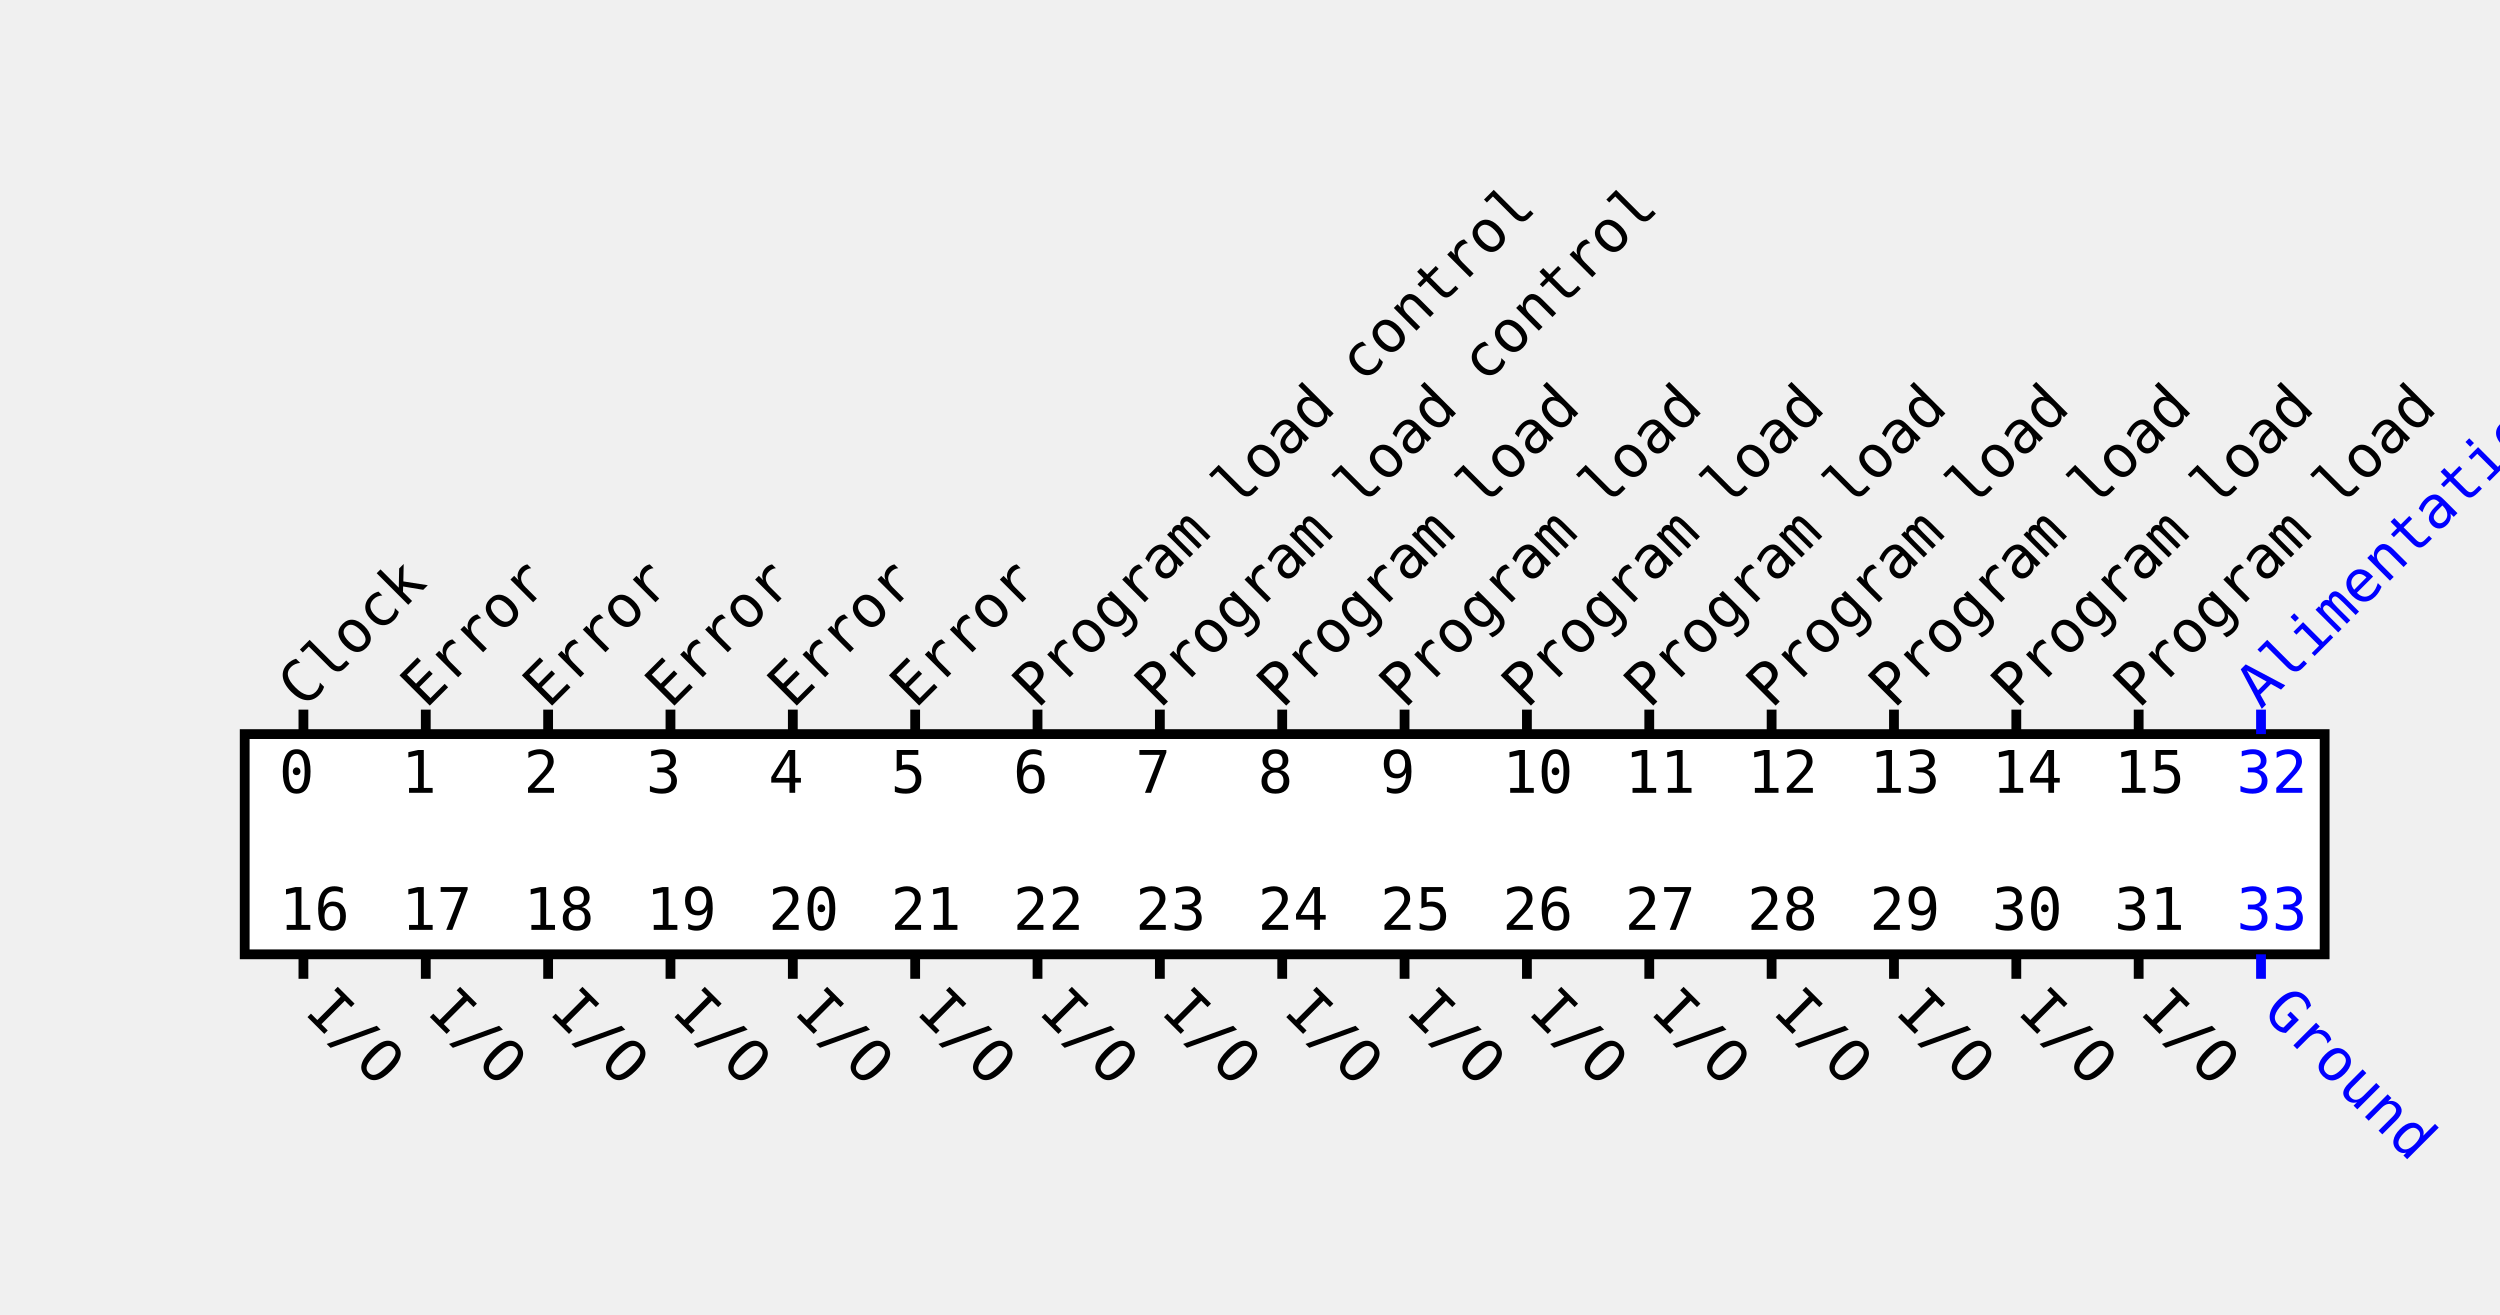
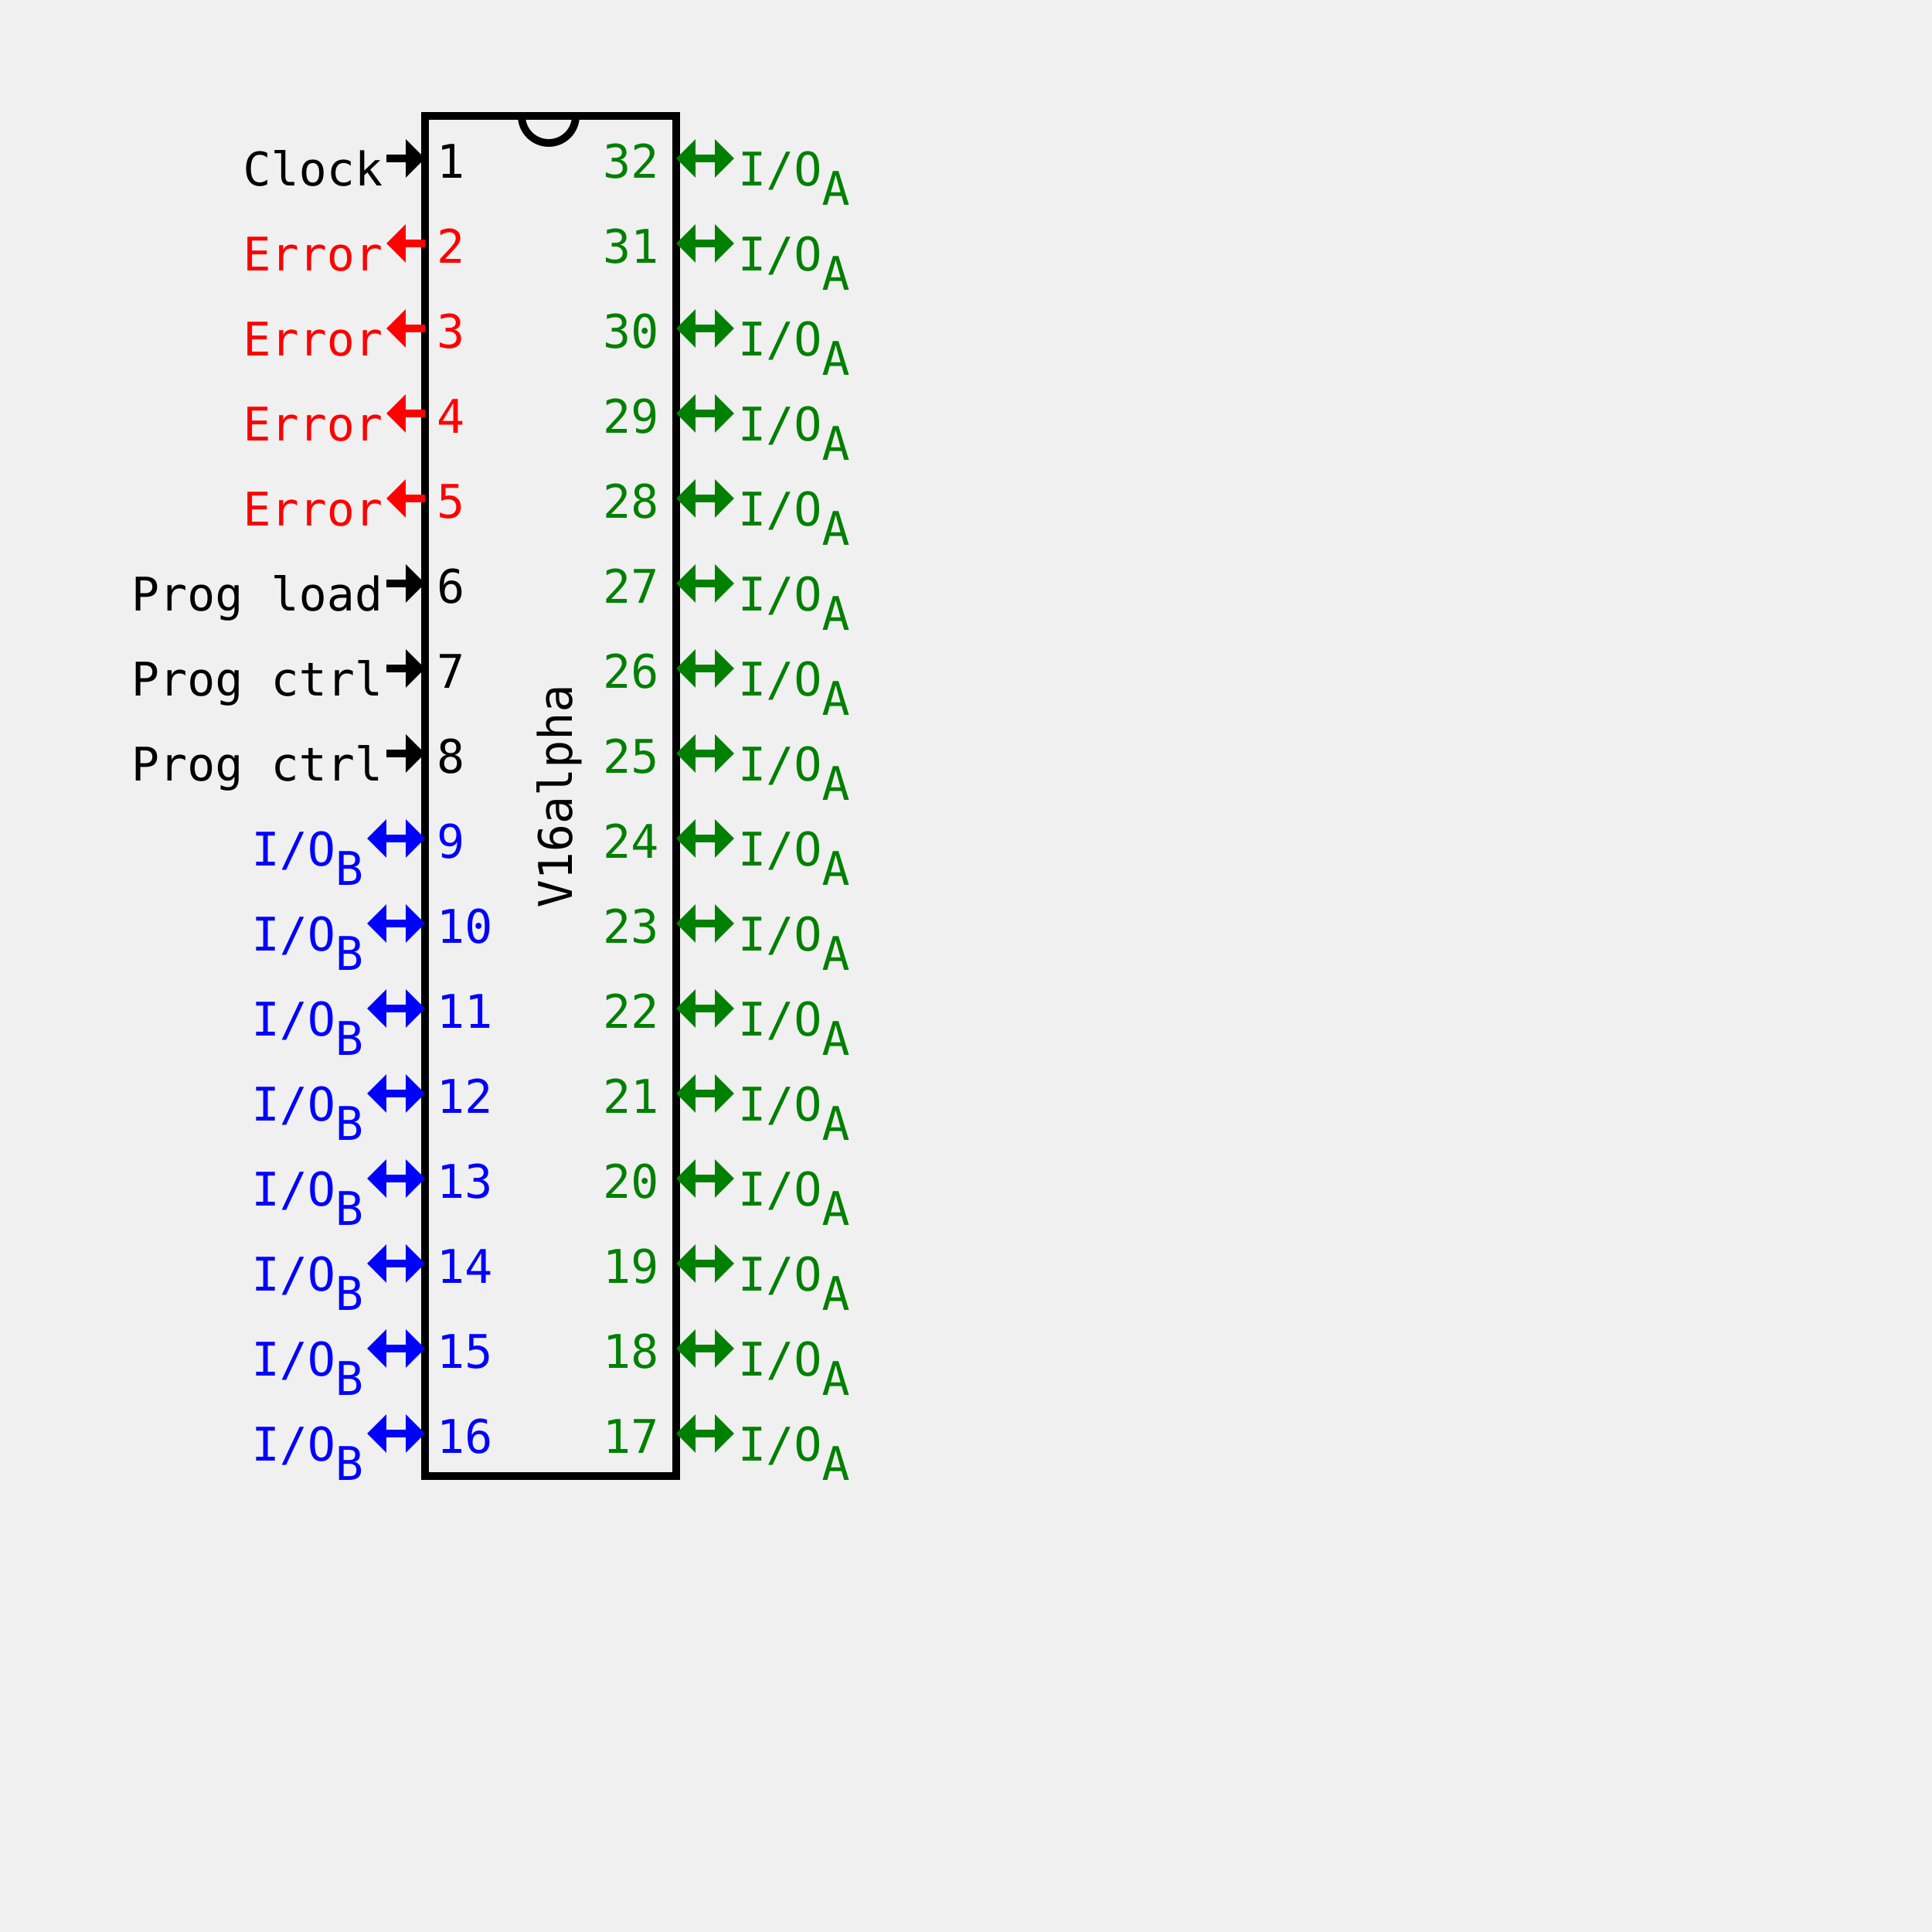
- <svg xmlns="http://www.w3.org/2000/svg" version="1.1">
-   <rect x="50" y="150" width="425" height="45" fill="white" stroke-width="2" stroke="black" />
-   <line x1="62" y1="150" x2="62" y2="145" stroke="black" stroke-width="2" />
-   <text x="57" y="162" font-family="monospace" fill="black">0</text>
-   <text x="62" y="145" transform="rotate(-45 62 145)" font-family="monospace" fill="black">Clock</text>
-   <line x1="87" y1="150" x2="87" y2="145" stroke="black" stroke-width="2" />
-   <text x="82" y="162" font-family="monospace" fill="black">1</text>
-   <text x="87" y="145" transform="rotate(-45 87 145)" font-family="monospace" fill="black">Error</text>
-   <line x1="112" y1="150" x2="112" y2="145" stroke="black" stroke-width="2" />
-   <text x="107" y="162" font-family="monospace" fill="black">2</text>
-   <text x="112" y="145" transform="rotate(-45 112 145)" font-family="monospace" fill="black">Error</text>
-   <line x1="137" y1="150" x2="137" y2="145" stroke="black" stroke-width="2" />
-   <text x="132" y="162" font-family="monospace" fill="black">3</text>
-   <text x="137" y="145" transform="rotate(-45 137 145)" font-family="monospace" fill="black">Error</text>
-   <line x1="162" y1="150" x2="162" y2="145" stroke="black" stroke-width="2" />
-   <text x="157" y="162" font-family="monospace" fill="black">4</text>
-   <text x="162" y="145" transform="rotate(-45 162 145)" font-family="monospace" fill="black">Error</text>
-   <line x1="187" y1="150" x2="187" y2="145" stroke="black" stroke-width="2" />
-   <text x="182" y="162" font-family="monospace" fill="black">5</text>
-   <text x="187" y="145" transform="rotate(-45 187 145)" font-family="monospace" fill="black">Error</text>
-   <line x1="212" y1="150" x2="212" y2="145" stroke="black" stroke-width="2" />
-   <text x="207" y="162" font-family="monospace" fill="black">6</text>
-   <text x="212" y="145" transform="rotate(-45 212 145)" font-family="monospace" fill="black">Program load control</text>
-   <line x1="237" y1="150" x2="237" y2="145" stroke="black" stroke-width="2" />
-   <text x="232" y="162" font-family="monospace" fill="black">7</text>
-   <text x="237" y="145" transform="rotate(-45 237 145)" font-family="monospace" fill="black">Program load control</text>
-   <line x1="262" y1="150" x2="262" y2="145" stroke="black" stroke-width="2" />
-   <text x="257" y="162" font-family="monospace" fill="black">8</text>
-   <text x="262" y="145" transform="rotate(-45 262 145)" font-family="monospace" fill="black">Program load</text>
-   <line x1="287" y1="150" x2="287" y2="145" stroke="black" stroke-width="2" />
-   <text x="282" y="162" font-family="monospace" fill="black">9</text>
-   <text x="287" y="145" transform="rotate(-45 287 145)" font-family="monospace" fill="black">Program load</text>
-   <line x1="312" y1="150" x2="312" y2="145" stroke="black" stroke-width="2" />
-   <text x="307" y="162" font-family="monospace" fill="black">10</text>
-   <text x="312" y="145" transform="rotate(-45 312 145)" font-family="monospace" fill="black">Program load</text>
-   <line x1="337" y1="150" x2="337" y2="145" stroke="black" stroke-width="2" />
-   <text x="332" y="162" font-family="monospace" fill="black">11</text>
-   <text x="337" y="145" transform="rotate(-45 337 145)" font-family="monospace" fill="black">Program load</text>
-   <line x1="362" y1="150" x2="362" y2="145" stroke="black" stroke-width="2" />
-   <text x="357" y="162" font-family="monospace" fill="black">12</text>
-   <text x="362" y="145" transform="rotate(-45 362 145)" font-family="monospace" fill="black">Program load</text>
-   <line x1="387" y1="150" x2="387" y2="145" stroke="black" stroke-width="2" />
-   <text x="382" y="162" font-family="monospace" fill="black">13</text>
-   <text x="387" y="145" transform="rotate(-45 387 145)" font-family="monospace" fill="black">Program load</text>
-   <line x1="412" y1="150" x2="412" y2="145" stroke="black" stroke-width="2" />
-   <text x="407" y="162" font-family="monospace" fill="black">14</text>
-   <text x="412" y="145" transform="rotate(-45 412 145)" font-family="monospace" fill="black">Program load</text>
-   <line x1="437" y1="150" x2="437" y2="145" stroke="black" stroke-width="2" />
-   <text x="432" y="162" font-family="monospace" fill="black">15</text>
-   <text x="437" y="145" transform="rotate(-45 437 145)" font-family="monospace" fill="black">Program load</text>
-   <line x1="462" y1="150" x2="462" y2="145" stroke="blue" stroke-width="2" />
-   <text x="457" y="162" font-family="monospace" fill="blue">32</text>
-   <text x="462" y="145" transform="rotate(-45 462 145)" font-family="monospace" fill="blue">Alimentation</text>
-   <line x1="62" y1="195" x2="62" y2="200" stroke="black" stroke-width="2" />
-   <text x="57" y="190" font-family="monospace" fill="black">16</text>
-   <text x="62" y="207" transform="rotate(45 62 207)" font-family="monospace" fill="black">I/O</text>
-   <line x1="87" y1="195" x2="87" y2="200" stroke="black" stroke-width="2" />
-   <text x="82" y="190" font-family="monospace" fill="black">17</text>
-   <text x="87" y="207" transform="rotate(45 87 207)" font-family="monospace" fill="black">I/O</text>
-   <line x1="112" y1="195" x2="112" y2="200" stroke="black" stroke-width="2" />
-   <text x="107" y="190" font-family="monospace" fill="black">18</text>
-   <text x="112" y="207" transform="rotate(45 112 207)" font-family="monospace" fill="black">I/O</text>
-   <line x1="137" y1="195" x2="137" y2="200" stroke="black" stroke-width="2" />
-   <text x="132" y="190" font-family="monospace" fill="black">19</text>
-   <text x="137" y="207" transform="rotate(45 137 207)" font-family="monospace" fill="black">I/O</text>
-   <line x1="162" y1="195" x2="162" y2="200" stroke="black" stroke-width="2" />
-   <text x="157" y="190" font-family="monospace" fill="black">20</text>
-   <text x="162" y="207" transform="rotate(45 162 207)" font-family="monospace" fill="black">I/O</text>
-   <line x1="187" y1="195" x2="187" y2="200" stroke="black" stroke-width="2" />
-   <text x="182" y="190" font-family="monospace" fill="black">21</text>
-   <text x="187" y="207" transform="rotate(45 187 207)" font-family="monospace" fill="black">I/O</text>
-   <line x1="212" y1="195" x2="212" y2="200" stroke="black" stroke-width="2" />
-   <text x="207" y="190" font-family="monospace" fill="black">22</text>
-   <text x="212" y="207" transform="rotate(45 212 207)" font-family="monospace" fill="black">I/O</text>
-   <line x1="237" y1="195" x2="237" y2="200" stroke="black" stroke-width="2" />
-   <text x="232" y="190" font-family="monospace" fill="black">23</text>
-   <text x="237" y="207" transform="rotate(45 237 207)" font-family="monospace" fill="black">I/O</text>
-   <line x1="262" y1="195" x2="262" y2="200" stroke="black" stroke-width="2" />
-   <text x="257" y="190" font-family="monospace" fill="black">24</text>
-   <text x="262" y="207" transform="rotate(45 262 207)" font-family="monospace" fill="black">I/O</text>
-   <line x1="287" y1="195" x2="287" y2="200" stroke="black" stroke-width="2" />
-   <text x="282" y="190" font-family="monospace" fill="black">25</text>
-   <text x="287" y="207" transform="rotate(45 287 207)" font-family="monospace" fill="black">I/O</text>
-   <line x1="312" y1="195" x2="312" y2="200" stroke="black" stroke-width="2" />
-   <text x="307" y="190" font-family="monospace" fill="black">26</text>
-   <text x="312" y="207" transform="rotate(45 312 207)" font-family="monospace" fill="black">I/O</text>
-   <line x1="337" y1="195" x2="337" y2="200" stroke="black" stroke-width="2" />
-   <text x="332" y="190" font-family="monospace" fill="black">27</text>
-   <text x="337" y="207" transform="rotate(45 337 207)" font-family="monospace" fill="black">I/O</text>
-   <line x1="362" y1="195" x2="362" y2="200" stroke="black" stroke-width="2" />
-   <text x="357" y="190" font-family="monospace" fill="black">28</text>
-   <text x="362" y="207" transform="rotate(45 362 207)" font-family="monospace" fill="black">I/O</text>
-   <line x1="387" y1="195" x2="387" y2="200" stroke="black" stroke-width="2" />
-   <text x="382" y="190" font-family="monospace" fill="black">29</text>
-   <text x="387" y="207" transform="rotate(45 387 207)" font-family="monospace" fill="black">I/O</text>
-   <line x1="412" y1="195" x2="412" y2="200" stroke="black" stroke-width="2" />
-   <text x="407" y="190" font-family="monospace" fill="black">30</text>
-   <text x="412" y="207" transform="rotate(45 412 207)" font-family="monospace" fill="black">I/O</text>
-   <line x1="437" y1="195" x2="437" y2="200" stroke="black" stroke-width="2" />
-   <text x="432" y="190" font-family="monospace" fill="black">31</text>
-   <text x="437" y="207" transform="rotate(45 437 207)" font-family="monospace" fill="black">I/O</text>
-   <line x1="462" y1="195" x2="462" y2="200" stroke="blue" stroke-width="2" />
-   <text x="457" y="190" font-family="monospace" fill="blue">33</text>
-   <text x="462" y="207" transform="rotate(45 462 207)" font-family="monospace" fill="blue">Ground</text>
+ <svg xmlns="http://www.w3.org/2000/svg" version="1.1" id="diagramSVG" viewBox="0 0 500 500">
+   <rect x="110" y="30" width="65" height="352" fill="none" stroke-width="2" stroke="black" />
+   <text x="142" y="206" transform="rotate(-90 142 206)" alignment-baseline="central" text-anchor="middle" font-family="monospace">
+     <tspan x="142" dy="0.5em">V16alpha</tspan>
+   </text>
+   <path d="M135 30A 7 7 0 0 0 149 30" stroke="black" fill="black" fill-opacity="0" stroke-width="2" />
+   <text x="156" y="46" font-family="monospace" fill="green">32</text>
+   <polygon points="180 36 180 46 175 41" fill="green" />
+   <line x1="180" y1="41" x2="185" y2="41" stroke="green" stroke-width="2" />
+   <polygon points="185 36 185 46 190 41" fill="green" />
+   <text x="191" y="48" transform="rotate(0 191 48)" font-family="monospace" fill="green"> I/O<tspan dy="5">A</tspan>
+   </text>
+   <text x="156" y="68" font-family="monospace" fill="green">31</text>
+   <polygon points="180 58 180 68 175 63" fill="green" />
+   <line x1="180" y1="63" x2="185" y2="63" stroke="green" stroke-width="2" />
+   <polygon points="185 58 185 68 190 63" fill="green" />
+   <text x="191" y="70" transform="rotate(0 191 70)" font-family="monospace" fill="green"> I/O<tspan dy="5">A</tspan>
+   </text>
+   <text x="156" y="90" font-family="monospace" fill="green">30</text>
+   <polygon points="180 80 180 90 175 85" fill="green" />
+   <line x1="180" y1="85" x2="185" y2="85" stroke="green" stroke-width="2" />
+   <polygon points="185 80 185 90 190 85" fill="green" />
+   <text x="191" y="92" transform="rotate(0 191 92)" font-family="monospace" fill="green"> I/O<tspan dy="5">A</tspan>
+   </text>
+   <text x="156" y="112" font-family="monospace" fill="green">29</text>
+   <polygon points="180 102 180 112 175 107" fill="green" />
+   <line x1="180" y1="107" x2="185" y2="107" stroke="green" stroke-width="2" />
+   <polygon points="185 102 185 112 190 107" fill="green" />
+   <text x="191" y="114" transform="rotate(0 191 114)" font-family="monospace" fill="green"> I/O<tspan dy="5">A</tspan>
+   </text>
+   <text x="156" y="134" font-family="monospace" fill="green">28</text>
+   <polygon points="180 124 180 134 175 129" fill="green" />
+   <line x1="180" y1="129" x2="185" y2="129" stroke="green" stroke-width="2" />
+   <polygon points="185 124 185 134 190 129" fill="green" />
+   <text x="191" y="136" transform="rotate(0 191 136)" font-family="monospace" fill="green"> I/O<tspan dy="5">A</tspan>
+   </text>
+   <text x="156" y="156" font-family="monospace" fill="green">27</text>
+   <polygon points="180 146 180 156 175 151" fill="green" />
+   <line x1="180" y1="151" x2="185" y2="151" stroke="green" stroke-width="2" />
+   <polygon points="185 146 185 156 190 151" fill="green" />
+   <text x="191" y="158" transform="rotate(0 191 158)" font-family="monospace" fill="green"> I/O<tspan dy="5">A</tspan>
+   </text>
+   <text x="156" y="178" font-family="monospace" fill="green">26</text>
+   <polygon points="180 168 180 178 175 173" fill="green" />
+   <line x1="180" y1="173" x2="185" y2="173" stroke="green" stroke-width="2" />
+   <polygon points="185 168 185 178 190 173" fill="green" />
+   <text x="191" y="180" transform="rotate(0 191 180)" font-family="monospace" fill="green"> I/O<tspan dy="5">A</tspan>
+   </text>
+   <text x="156" y="200" font-family="monospace" fill="green">25</text>
+   <polygon points="180 190 180 200 175 195" fill="green" />
+   <line x1="180" y1="195" x2="185" y2="195" stroke="green" stroke-width="2" />
+   <polygon points="185 190 185 200 190 195" fill="green" />
+   <text x="191" y="202" transform="rotate(0 191 202)" font-family="monospace" fill="green"> I/O<tspan dy="5">A</tspan>
+   </text>
+   <text x="156" y="222" font-family="monospace" fill="green">24</text>
+   <polygon points="180 212 180 222 175 217" fill="green" />
+   <line x1="180" y1="217" x2="185" y2="217" stroke="green" stroke-width="2" />
+   <polygon points="185 212 185 222 190 217" fill="green" />
+   <text x="191" y="224" transform="rotate(0 191 224)" font-family="monospace" fill="green"> I/O<tspan dy="5">A</tspan>
+   </text>
+   <text x="156" y="244" font-family="monospace" fill="green">23</text>
+   <polygon points="180 234 180 244 175 239" fill="green" />
+   <line x1="180" y1="239" x2="185" y2="239" stroke="green" stroke-width="2" />
+   <polygon points="185 234 185 244 190 239" fill="green" />
+   <text x="191" y="246" transform="rotate(0 191 246)" font-family="monospace" fill="green"> I/O<tspan dy="5">A</tspan>
+   </text>
+   <text x="156" y="266" font-family="monospace" fill="green">22</text>
+   <polygon points="180 256 180 266 175 261" fill="green" />
+   <line x1="180" y1="261" x2="185" y2="261" stroke="green" stroke-width="2" />
+   <polygon points="185 256 185 266 190 261" fill="green" />
+   <text x="191" y="268" transform="rotate(0 191 268)" font-family="monospace" fill="green"> I/O<tspan dy="5">A</tspan>
+   </text>
+   <text x="156" y="288" font-family="monospace" fill="green">21</text>
+   <polygon points="180 278 180 288 175 283" fill="green" />
+   <line x1="180" y1="283" x2="185" y2="283" stroke="green" stroke-width="2" />
+   <polygon points="185 278 185 288 190 283" fill="green" />
+   <text x="191" y="290" transform="rotate(0 191 290)" font-family="monospace" fill="green"> I/O<tspan dy="5">A</tspan>
+   </text>
+   <text x="156" y="310" font-family="monospace" fill="green">20</text>
+   <polygon points="180 300 180 310 175 305" fill="green" />
+   <line x1="180" y1="305" x2="185" y2="305" stroke="green" stroke-width="2" />
+   <polygon points="185 300 185 310 190 305" fill="green" />
+   <text x="191" y="312" transform="rotate(0 191 312)" font-family="monospace" fill="green"> I/O<tspan dy="5">A</tspan>
+   </text>
+   <text x="156" y="332" font-family="monospace" fill="green">19</text>
+   <polygon points="180 322 180 332 175 327" fill="green" />
+   <line x1="180" y1="327" x2="185" y2="327" stroke="green" stroke-width="2" />
+   <polygon points="185 322 185 332 190 327" fill="green" />
+   <text x="191" y="334" transform="rotate(0 191 334)" font-family="monospace" fill="green"> I/O<tspan dy="5">A</tspan>
+   </text>
+   <text x="156" y="354" font-family="monospace" fill="green">18</text>
+   <polygon points="180 344 180 354 175 349" fill="green" />
+   <line x1="180" y1="349" x2="185" y2="349" stroke="green" stroke-width="2" />
+   <polygon points="185 344 185 354 190 349" fill="green" />
+   <text x="191" y="356" transform="rotate(0 191 356)" font-family="monospace" fill="green"> I/O<tspan dy="5">A</tspan>
+   </text>
+   <text x="156" y="376" font-family="monospace" fill="green">17</text>
+   <polygon points="180 366 180 376 175 371" fill="green" />
+   <line x1="180" y1="371" x2="185" y2="371" stroke="green" stroke-width="2" />
+   <polygon points="185 366 185 376 190 371" fill="green" />
+   <text x="191" y="378" transform="rotate(0 191 378)" font-family="monospace" fill="green"> I/O<tspan dy="5">A</tspan>
+   </text>
+   <text x="113" y="46" font-family="monospace" fill="black">1</text>
+   <polygon points="105 36 105 46 110 41" fill="black" />
+   <line x1="105" y1="41" x2="100" y2="41" stroke="black" stroke-width="2" />
+   <text x="99" y="48" transform="rotate(0 99 48)" font-family="monospace" fill="black" text-anchor="end"> Clock</text>
+   <text x="113" y="68" font-family="monospace" fill="red">2</text>
+   <line x1="110" y1="63" x2="105" y2="63" stroke="red" stroke-width="2" />
+   <polygon points="105 58 105 68 100 63" fill="red" />
+   <text x="99" y="70" transform="rotate(0 99 70)" font-family="monospace" fill="red" text-anchor="end"> Error</text>
+   <text x="113" y="90" font-family="monospace" fill="red">3</text>
+   <line x1="110" y1="85" x2="105" y2="85" stroke="red" stroke-width="2" />
+   <polygon points="105 80 105 90 100 85" fill="red" />
+   <text x="99" y="92" transform="rotate(0 99 92)" font-family="monospace" fill="red" text-anchor="end"> Error</text>
+   <text x="113" y="112" font-family="monospace" fill="red">4</text>
+   <line x1="110" y1="107" x2="105" y2="107" stroke="red" stroke-width="2" />
+   <polygon points="105 102 105 112 100 107" fill="red" />
+   <text x="99" y="114" transform="rotate(0 99 114)" font-family="monospace" fill="red" text-anchor="end"> Error</text>
+   <text x="113" y="134" font-family="monospace" fill="red">5</text>
+   <line x1="110" y1="129" x2="105" y2="129" stroke="red" stroke-width="2" />
+   <polygon points="105 124 105 134 100 129" fill="red" />
+   <text x="99" y="136" transform="rotate(0 99 136)" font-family="monospace" fill="red" text-anchor="end"> Error</text>
+   <text x="113" y="156" font-family="monospace" fill="black">6</text>
+   <polygon points="105 146 105 156 110 151" fill="black" />
+   <line x1="105" y1="151" x2="100" y2="151" stroke="black" stroke-width="2" />
+   <text x="99" y="158" transform="rotate(0 99 158)" font-family="monospace" fill="black" text-anchor="end"> Prog load</text>
+   <text x="113" y="178" font-family="monospace" fill="black">7</text>
+   <polygon points="105 168 105 178 110 173" fill="black" />
+   <line x1="105" y1="173" x2="100" y2="173" stroke="black" stroke-width="2" />
+   <text x="99" y="180" transform="rotate(0 99 180)" font-family="monospace" fill="black" text-anchor="end"> Prog ctrl</text>
+   <text x="113" y="200" font-family="monospace" fill="black">8</text>
+   <polygon points="105 190 105 200 110 195" fill="black" />
+   <line x1="105" y1="195" x2="100" y2="195" stroke="black" stroke-width="2" />
+   <text x="99" y="202" transform="rotate(0 99 202)" font-family="monospace" fill="black" text-anchor="end"> Prog ctrl</text>
+   <text x="113" y="222" font-family="monospace" fill="blue">9</text>
+   <polygon points="105 212 105 222 110 217" fill="blue" />
+   <line x1="105" y1="217" x2="100" y2="217" stroke="blue" stroke-width="2" />
+   <polygon points="100 212 100 222 95 217" fill="blue" />
+   <text x="94" y="224" transform="rotate(0 94 224)" font-family="monospace" fill="blue" text-anchor="end"> I/O<tspan dy="5">B</tspan>
+   </text>
+   <text x="113" y="244" font-family="monospace" fill="blue">10</text>
+   <polygon points="105 234 105 244 110 239" fill="blue" />
+   <line x1="105" y1="239" x2="100" y2="239" stroke="blue" stroke-width="2" />
+   <polygon points="100 234 100 244 95 239" fill="blue" />
+   <text x="94" y="246" transform="rotate(0 94 246)" font-family="monospace" fill="blue" text-anchor="end"> I/O<tspan dy="5">B</tspan>
+   </text>
+   <text x="113" y="266" font-family="monospace" fill="blue">11</text>
+   <polygon points="105 256 105 266 110 261" fill="blue" />
+   <line x1="105" y1="261" x2="100" y2="261" stroke="blue" stroke-width="2" />
+   <polygon points="100 256 100 266 95 261" fill="blue" />
+   <text x="94" y="268" transform="rotate(0 94 268)" font-family="monospace" fill="blue" text-anchor="end"> I/O<tspan dy="5">B</tspan>
+   </text>
+   <text x="113" y="288" font-family="monospace" fill="blue">12</text>
+   <polygon points="105 278 105 288 110 283" fill="blue" />
+   <line x1="105" y1="283" x2="100" y2="283" stroke="blue" stroke-width="2" />
+   <polygon points="100 278 100 288 95 283" fill="blue" />
+   <text x="94" y="290" transform="rotate(0 94 290)" font-family="monospace" fill="blue" text-anchor="end"> I/O<tspan dy="5">B</tspan>
+   </text>
+   <text x="113" y="310" font-family="monospace" fill="blue">13</text>
+   <polygon points="105 300 105 310 110 305" fill="blue" />
+   <line x1="105" y1="305" x2="100" y2="305" stroke="blue" stroke-width="2" />
+   <polygon points="100 300 100 310 95 305" fill="blue" />
+   <text x="94" y="312" transform="rotate(0 94 312)" font-family="monospace" fill="blue" text-anchor="end"> I/O<tspan dy="5">B</tspan>
+   </text>
+   <text x="113" y="332" font-family="monospace" fill="blue">14</text>
+   <polygon points="105 322 105 332 110 327" fill="blue" />
+   <line x1="105" y1="327" x2="100" y2="327" stroke="blue" stroke-width="2" />
+   <polygon points="100 322 100 332 95 327" fill="blue" />
+   <text x="94" y="334" transform="rotate(0 94 334)" font-family="monospace" fill="blue" text-anchor="end"> I/O<tspan dy="5">B</tspan>
+   </text>
+   <text x="113" y="354" font-family="monospace" fill="blue">15</text>
+   <polygon points="105 344 105 354 110 349" fill="blue" />
+   <line x1="105" y1="349" x2="100" y2="349" stroke="blue" stroke-width="2" />
+   <polygon points="100 344 100 354 95 349" fill="blue" />
+   <text x="94" y="356" transform="rotate(0 94 356)" font-family="monospace" fill="blue" text-anchor="end"> I/O<tspan dy="5">B</tspan>
+   </text>
+   <text x="113" y="376" font-family="monospace" fill="blue">16</text>
+   <polygon points="105 366 105 376 110 371" fill="blue" />
+   <line x1="105" y1="371" x2="100" y2="371" stroke="blue" stroke-width="2" />
+   <polygon points="100 366 100 376 95 371" fill="blue" />
+   <text x="94" y="378" transform="rotate(0 94 378)" font-family="monospace" fill="blue" text-anchor="end"> I/O<tspan dy="5">B</tspan>
+   </text>
</svg>
